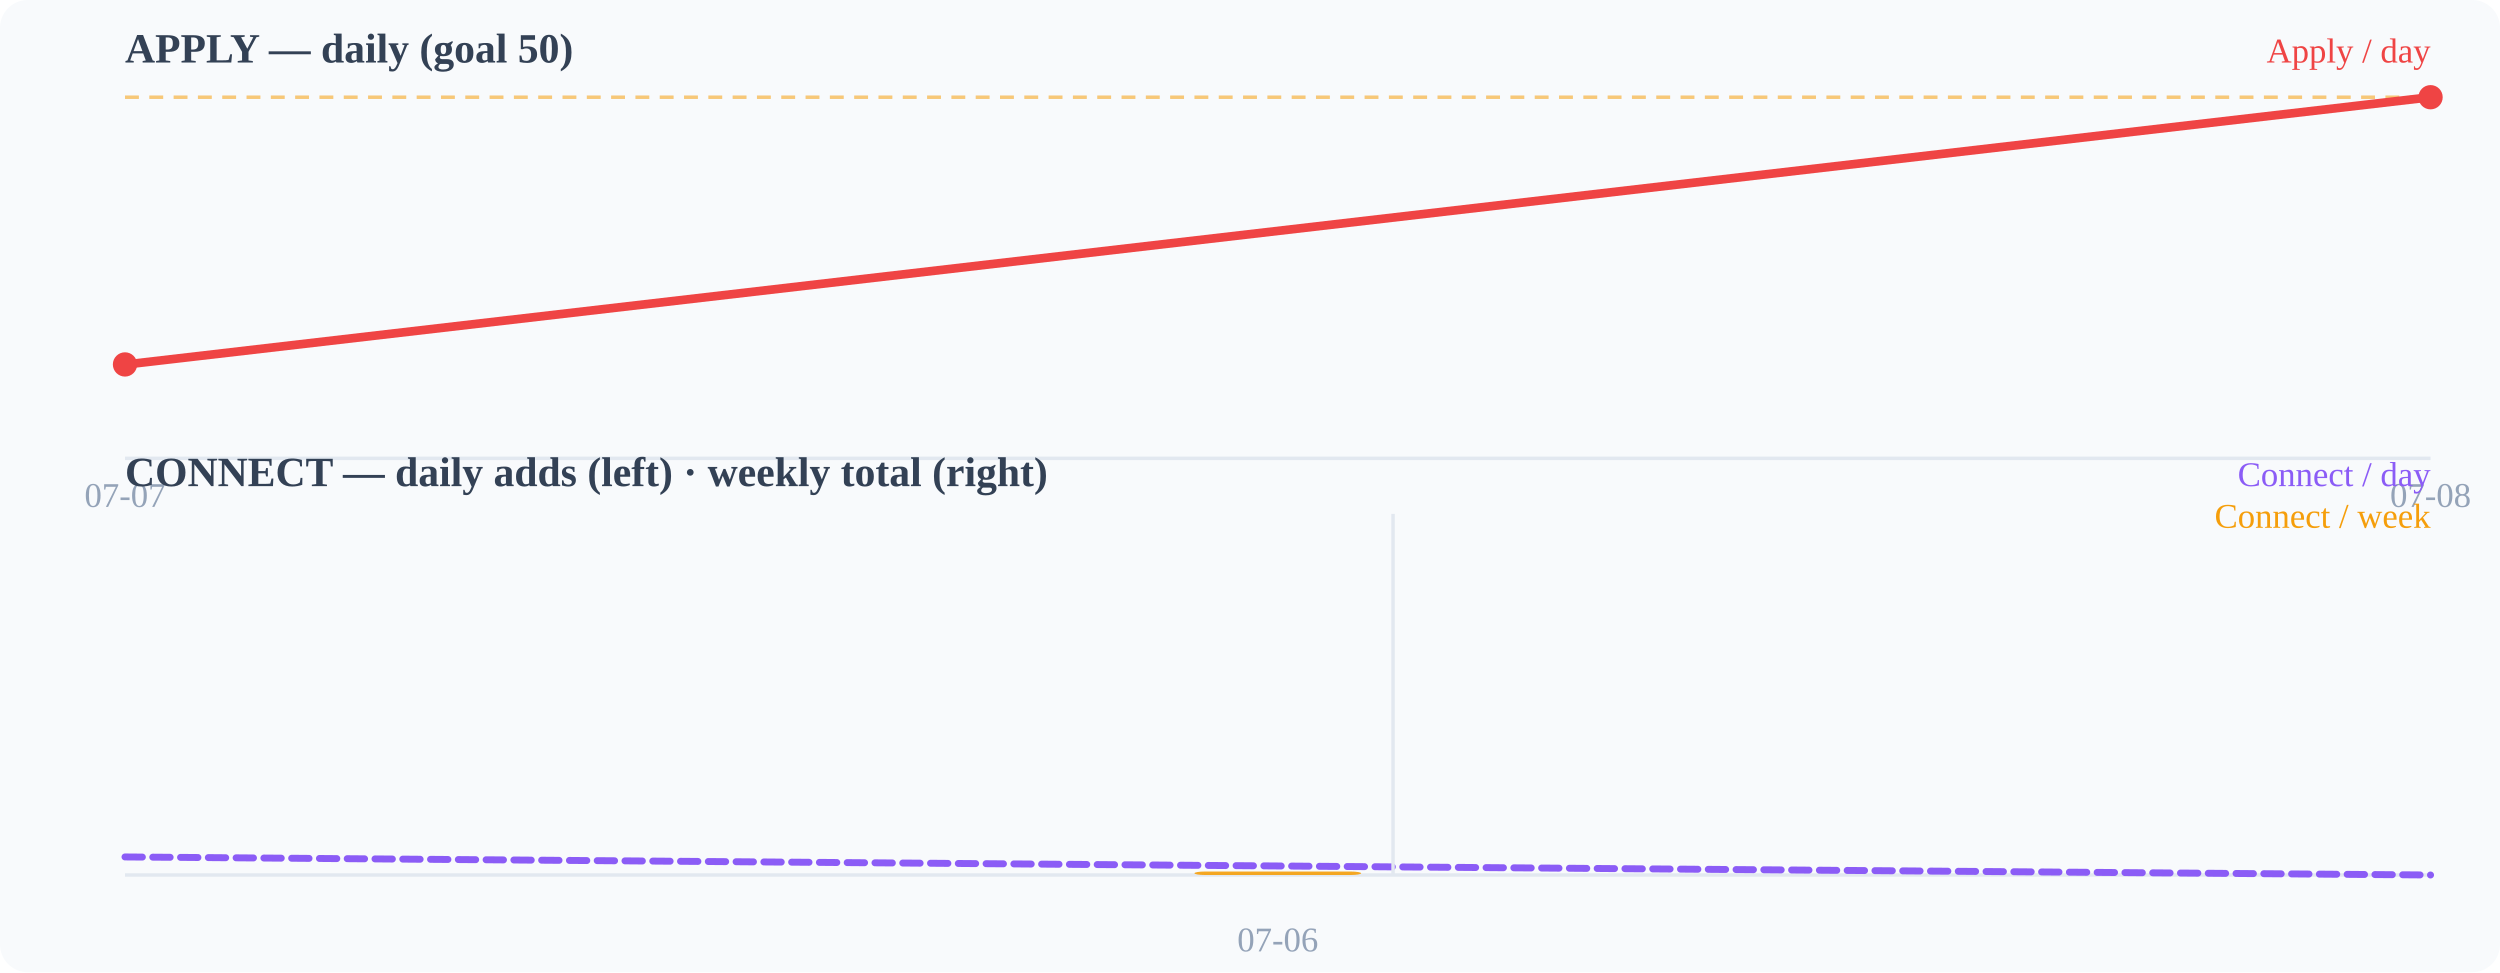
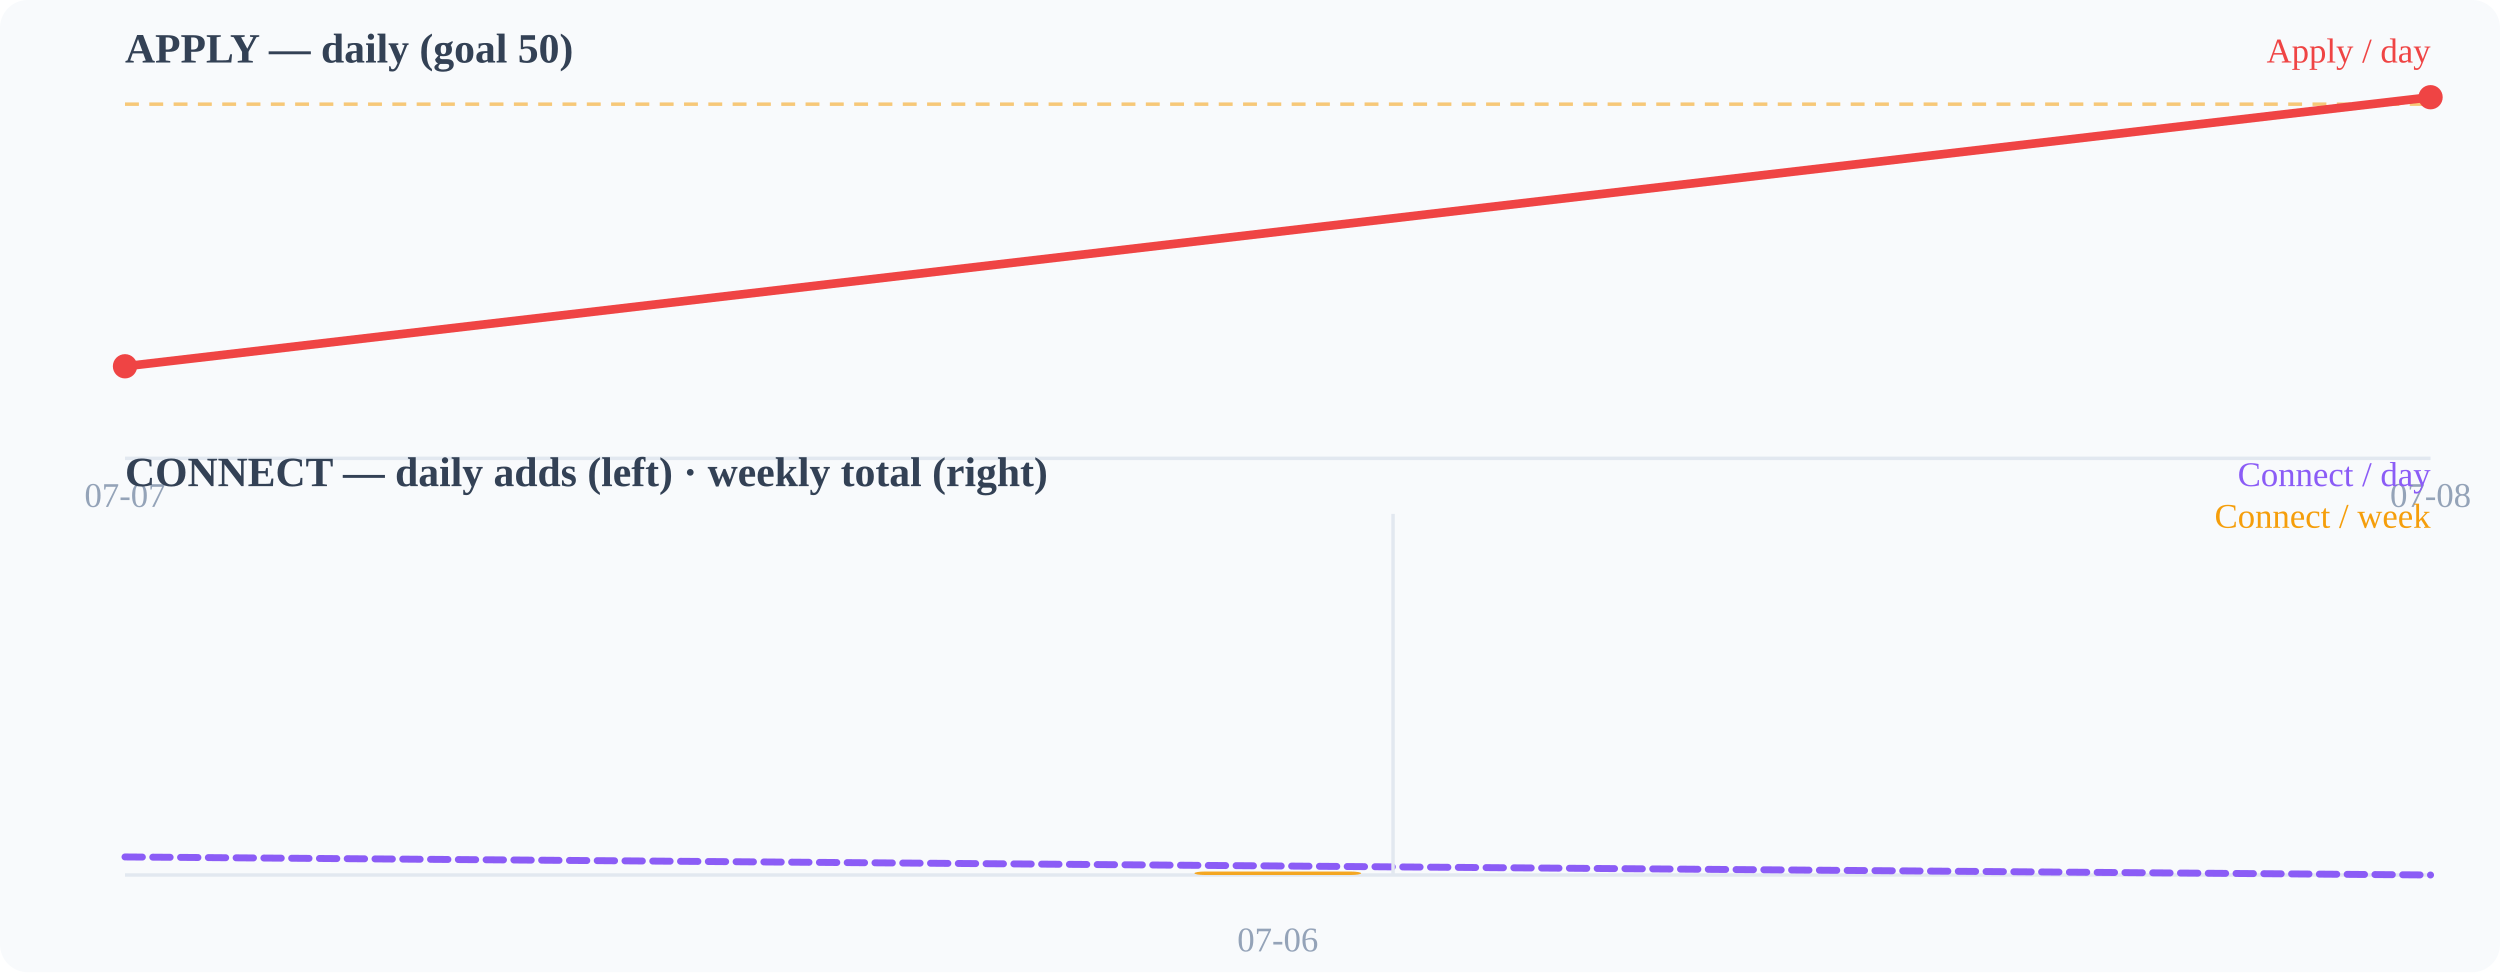
<svg xmlns="http://www.w3.org/2000/svg" width="720" height="280" viewBox="0 0 720 280">
  <rect width="720" height="280" fill="#f8fafc" rx="8" />
  <text x="36" y="18" font-size="12" font-weight="600" fill="#334155">APPLY — daily (goal 50)</text>
  <line x1="36" y1="132" x2="700" y2="132" stroke="#e2e8f0" stroke-width="1" />
-   <line x1="36" y1="28.0" x2="700" y2="28.0" stroke="#f59e0b" stroke-width="1" stroke-dasharray="4 3" opacity="0.55" />
-   <polyline points="36.0,105.0 700.0,28.0" fill="none" stroke="#ef4444" stroke-width="2.5" stroke-linecap="round" stroke-linejoin="round" />
-   <circle cx="36" cy="104.96" r="3.5" fill="#ef4444" />
+   <line x1="36" y1="30.0" x2="700" y2="30.0" stroke="#f59e0b" stroke-width="1" stroke-dasharray="4 3" opacity="0.55" />
+   <polyline points="36.0,105.5 700.0,28.0" fill="none" stroke="#ef4444" stroke-width="2.5" stroke-linecap="round" stroke-linejoin="round" />
+   <circle cx="36" cy="105.49" r="3.5" fill="#ef4444" />
  <circle cx="700" cy="28" r="3.5" fill="#ef4444" />
  <text x="36" y="146" font-size="10" fill="#94a3b8" text-anchor="middle">07-07</text>
  <text x="700" y="146" font-size="10" fill="#94a3b8" text-anchor="middle">07-08</text>
  <text x="36" y="140" font-size="12" font-weight="600" fill="#334155">CONNECT — daily adds (left) · weekly total (right)</text>
  <line x1="36" y1="252" x2="700" y2="252" stroke="#e2e8f0" stroke-width="1" />
  <polyline points="36.0,246.8 700.0,252.0" fill="none" stroke="#8b5cf6" stroke-width="2" stroke-linecap="round" stroke-linejoin="round" stroke-dasharray="5 3" />
  <rect x="344.0" y="251.0" width="48" height="1.0" rx="3" fill="#f59e0b" opacity="0.9" />
  <line x1="401.2" y1="148" x2="401.2" y2="252" stroke="#e2e8f0" stroke-width="1" />
  <text x="368" y="274" font-size="10" fill="#94a3b8" text-anchor="middle">07-06</text>
  <text x="700" y="18" font-size="10" fill="#ef4444" text-anchor="end">Apply / day</text>
  <text x="700" y="140" font-size="10" fill="#8b5cf6" text-anchor="end">Connect / day</text>
  <text x="700" y="152" font-size="10" fill="#f59e0b" text-anchor="end">Connect / week</text>
</svg>
